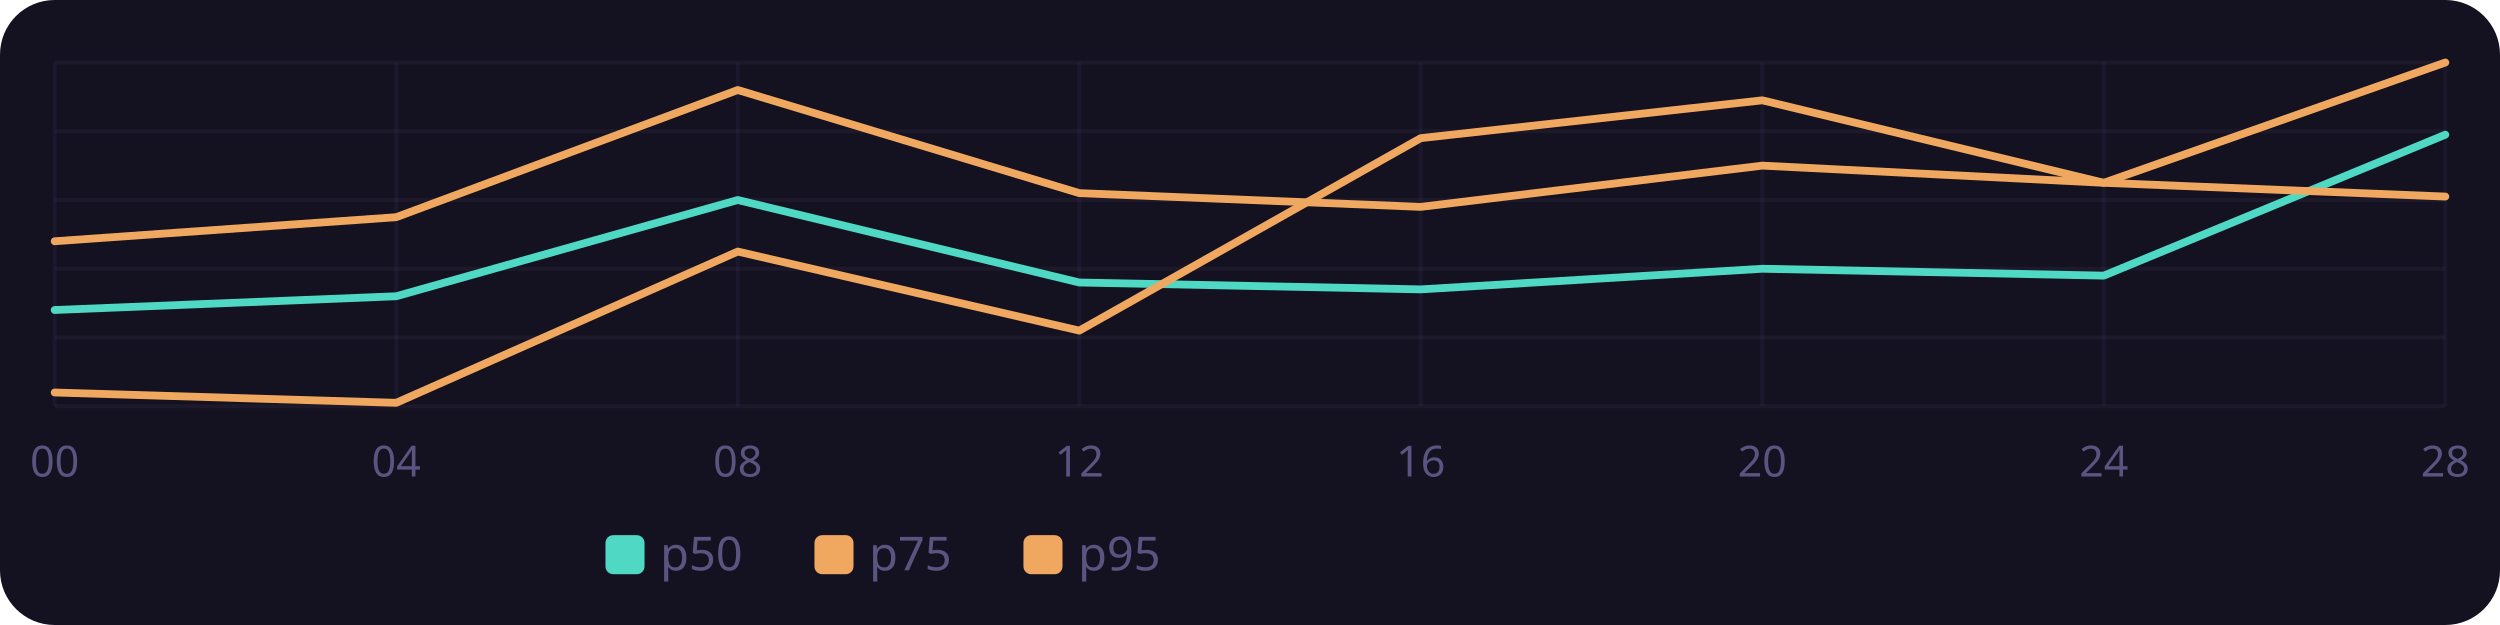
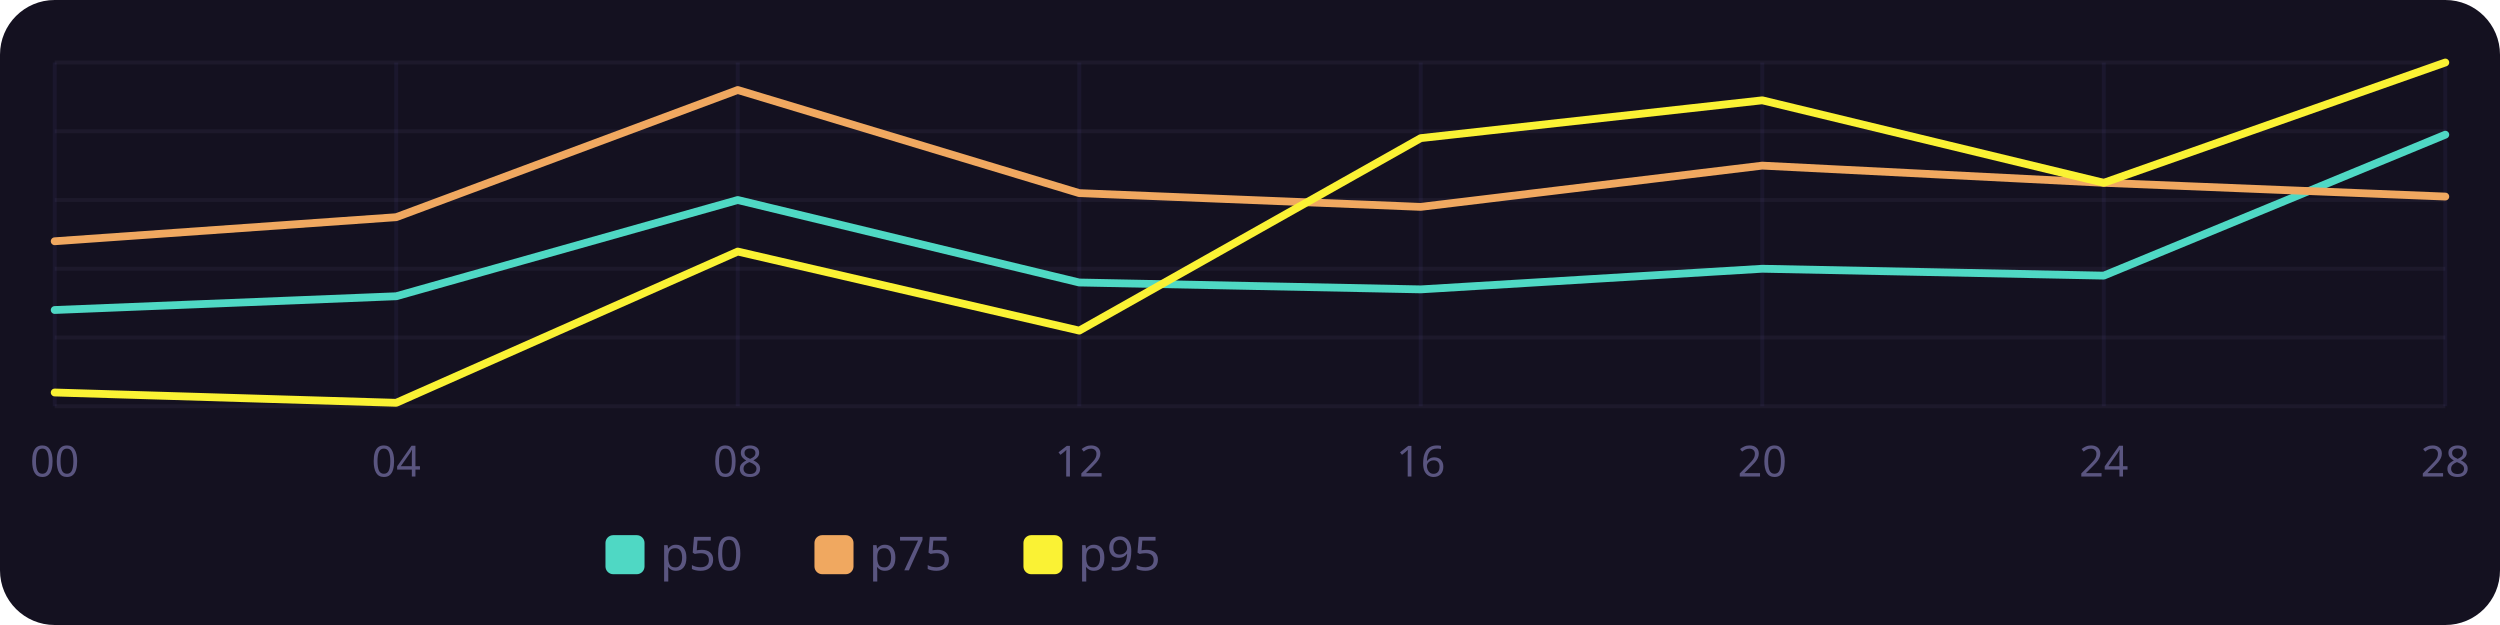
<svg xmlns="http://www.w3.org/2000/svg" width="640" height="160" viewBox="0 0 640 160">
  <rect x="0" y="0" width="640" height="160" rx="14" fill="#141120" />
  <line x1="14" y1="16" x2="626" y2="16" stroke="#5a5580" stroke-width="1" opacity="0.12" />
  <line x1="14" y1="33.6" x2="626" y2="33.6" stroke="#5a5580" stroke-width="1" opacity="0.12" />
  <line x1="14" y1="51.2" x2="626" y2="51.2" stroke="#5a5580" stroke-width="1" opacity="0.12" />
  <line x1="14" y1="68.8" x2="626" y2="68.8" stroke="#5a5580" stroke-width="1" opacity="0.12" />
  <line x1="14" y1="86.4" x2="626" y2="86.4" stroke="#5a5580" stroke-width="1" opacity="0.12" />
  <line x1="14" y1="104" x2="626" y2="104" stroke="#5a5580" stroke-width="1" opacity="0.12" />
  <line x1="14" y1="16" x2="14" y2="104" stroke="#4a4490" stroke-width="1" opacity="0.12" />
  <line x1="101.43" y1="16" x2="101.43" y2="104" stroke="#4a4490" stroke-width="1" opacity="0.12" />
  <line x1="188.86" y1="16" x2="188.86" y2="104" stroke="#4a4490" stroke-width="1" opacity="0.12" />
  <line x1="276.29" y1="16" x2="276.29" y2="104" stroke="#4a4490" stroke-width="1" opacity="0.12" />
  <line x1="363.71" y1="16" x2="363.71" y2="104" stroke="#4a4490" stroke-width="1" opacity="0.12" />
  <line x1="451.14" y1="16" x2="451.14" y2="104" stroke="#4a4490" stroke-width="1" opacity="0.12" />
  <line x1="538.57" y1="16" x2="538.57" y2="104" stroke="#4a4490" stroke-width="1" opacity="0.12" />
  <line x1="626" y1="16" x2="626" y2="104" stroke="#4a4490" stroke-width="1" opacity="0.12" />
  <path d="M14,79.36 L101.43,75.84 L188.86,51.2 L276.29,72.32 L363.71,74.08 L451.14,68.8 L538.57,70.56 L626,34.48" fill="none" stroke="#4fd8c4" stroke-width="2" stroke-linejoin="round" stroke-linecap="round" />
  <path d="M14,61.76 L101.43,55.6 L188.86,23.04 L276.29,49.44 L363.71,52.96 L451.14,42.4 L538.57,46.8 L626,50.32" fill="none" stroke="#f0a860" stroke-width="2" stroke-linejoin="round" stroke-linecap="round" />
-   <path d="M14,100.48 L101.43,103.12 L188.86,64.4 L276.29,84.64 L363.71,35.36 L451.14,25.68 L538.57,46.8 L626,16" fill="none" stroke="#f0a860" stroke-width="2" stroke-linejoin="round" stroke-linecap="round" />
+   <path d="M14,100.48 L101.43,103.12 L188.86,64.4 L276.29,84.64 L363.71,35.36 L451.14,25.68 L538.57,46.8 L626,16" fill="none" stroke="#faf234" stroke-width="2" stroke-linejoin="round" stroke-linecap="round" />
  <text x="14" y="122" font-size="11" fill="#5a5580" font-family="sans-serif" text-anchor="middle">00</text>
  <text x="101.43" y="122" font-size="11" fill="#5a5580" font-family="sans-serif" text-anchor="middle">04</text>
  <text x="188.86" y="122" font-size="11" fill="#5a5580" font-family="sans-serif" text-anchor="middle">08</text>
  <text x="276.29" y="122" font-size="11" fill="#5a5580" font-family="sans-serif" text-anchor="middle">12</text>
  <text x="363.71" y="122" font-size="11" fill="#5a5580" font-family="sans-serif" text-anchor="middle">16</text>
  <text x="451.14" y="122" font-size="11" fill="#5a5580" font-family="sans-serif" text-anchor="middle">20</text>
  <text x="538.57" y="122" font-size="11" fill="#5a5580" font-family="sans-serif" text-anchor="middle">24</text>
  <text x="626" y="122" font-size="11" fill="#5a5580" font-family="sans-serif" text-anchor="middle">28</text>
  <rect x="155" y="137" width="10" height="10" rx="2" fill="#4fd8c4" />
  <text x="169" y="146" font-size="12" fill="#5a5580" font-family="sans-serif">p50</text>
  <rect x="208.5" y="137" width="10" height="10" rx="2" fill="#f0a860" />
  <text x="222.5" y="146" font-size="12" fill="#5a5580" font-family="sans-serif">p75</text>
-   <rect x="262" y="137" width="10" height="10" rx="2" fill="#f0a860" />
+   <rect x="262" y="137" width="10" height="10" rx="2" fill="#faf234" />
  <text x="276" y="146" font-size="12" fill="#5a5580" font-family="sans-serif">p95</text>
</svg>
